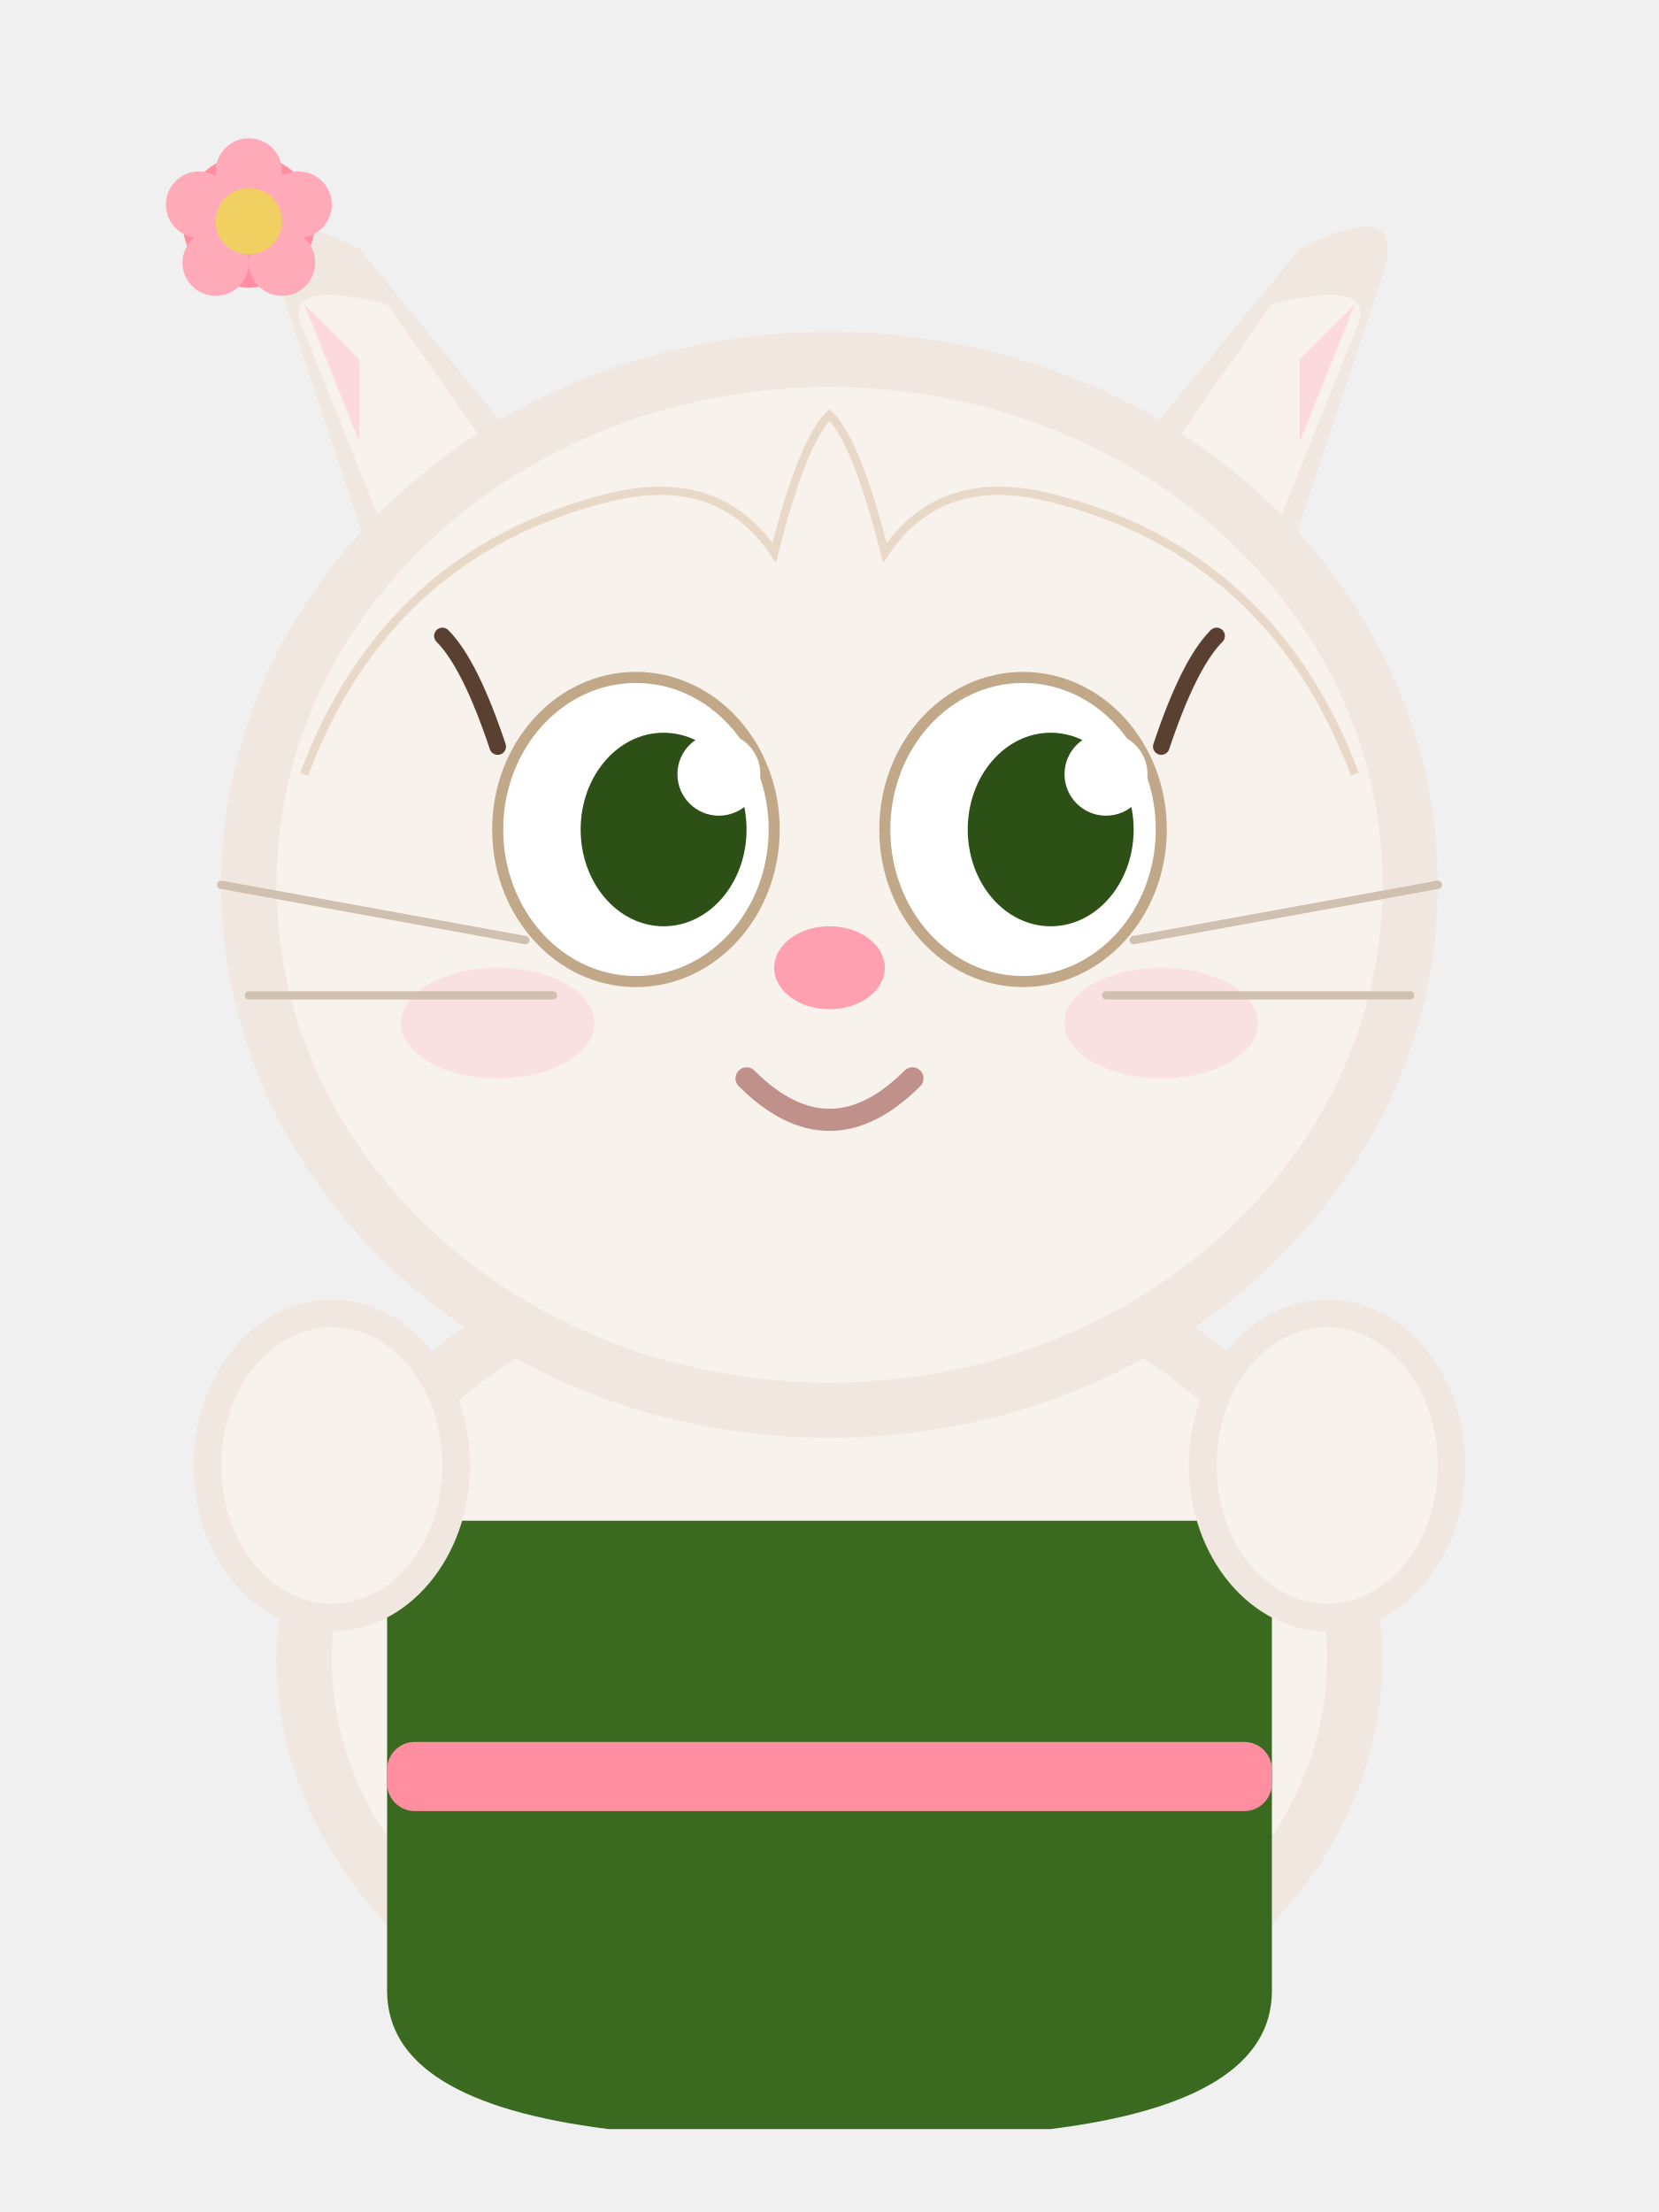
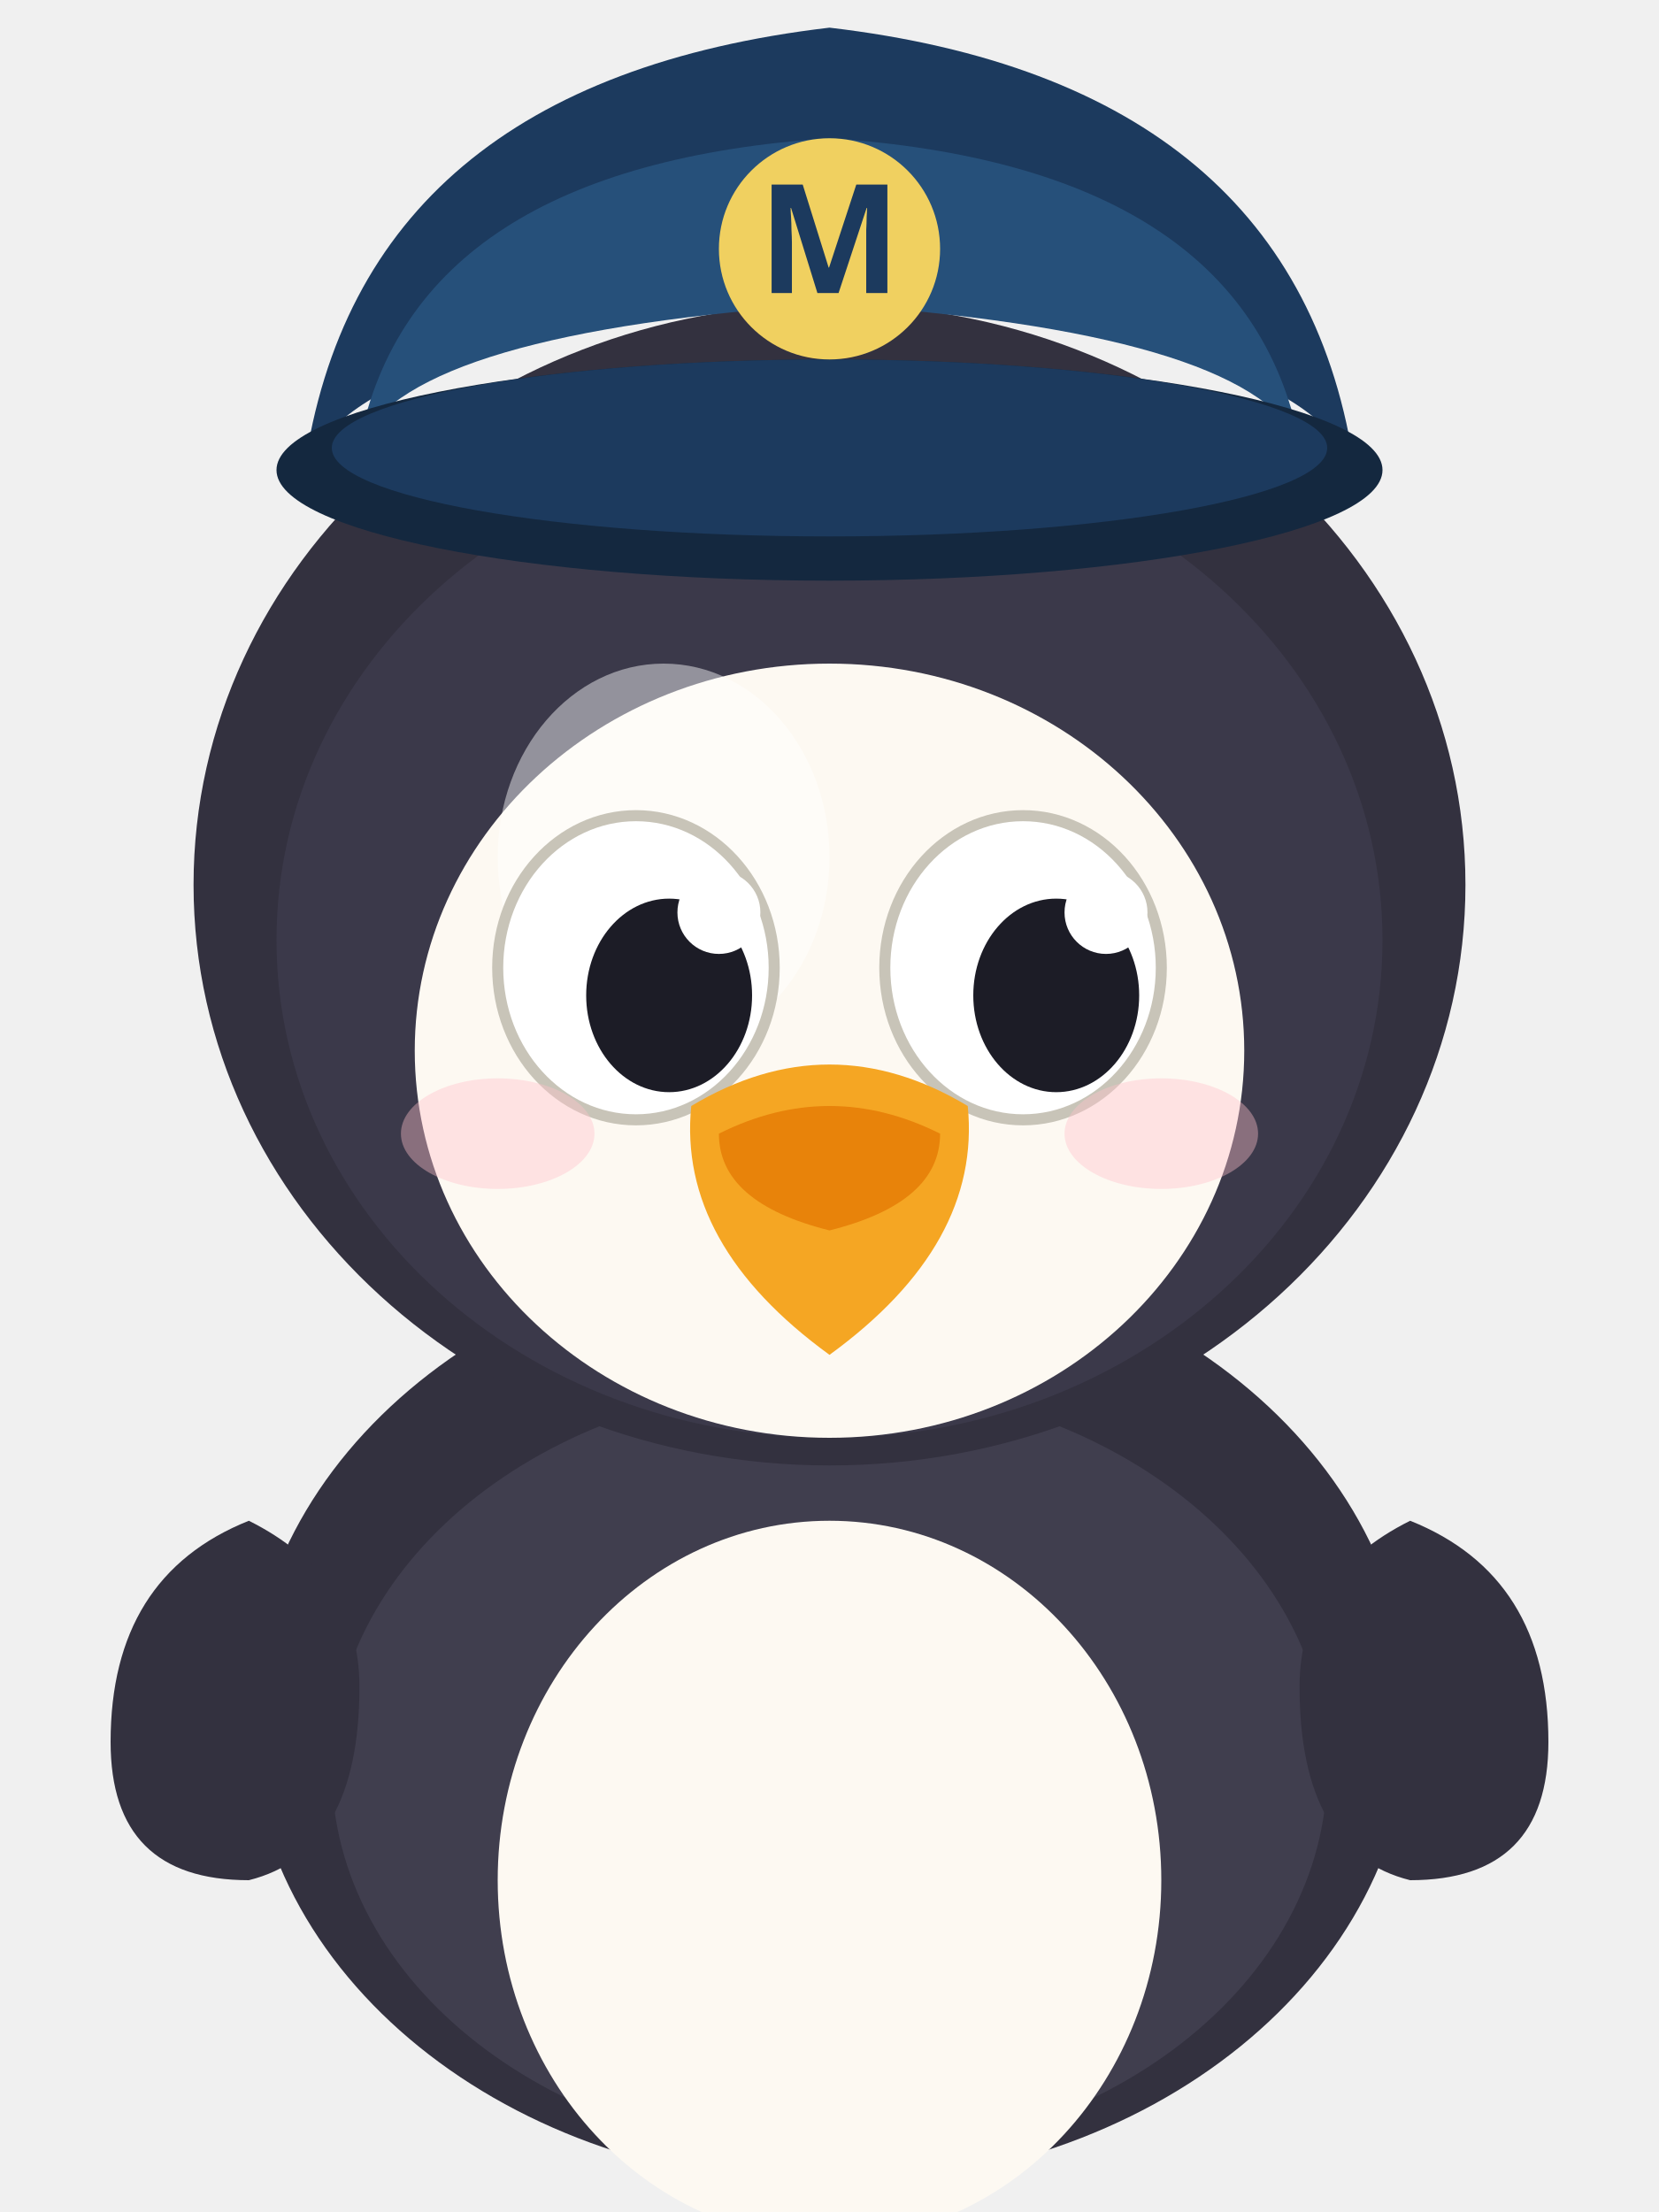
<svg xmlns="http://www.w3.org/2000/svg" viewBox="0 0 60 80">
-   <ellipse cx="30" cy="60" rx="20" ry="16" fill="#f0e8e0" />
-   <ellipse cx="30" cy="60" rx="18" ry="14" fill="#f8f2ec" />
-   <path d="M14 55 L14 72 Q14 76 22 77 L38 77 Q46 76 46 72 L46 55" fill="#3a6a20" />
-   <rect x="14" y="63" width="32" height="2.5" rx="1" fill="#ff8fa0" />
-   <path d="M16 28 L10 10 Q9 7 13 9 L22 20Z" fill="#f0e8e0" />
-   <path d="M17 27 L11 12 Q10 10 14 11 L21 21Z" fill="#f8f2ec" />
-   <path d="M13 16 L11 11 Q10 10 13 13Z" fill="#ffc0cb" opacity="0.5" />
-   <g transform="translate(9,8) scale(0.6)">
-     <circle cx="0" cy="0" r="4" fill="#ff8fa0" />
-     <circle cx="0" cy="-3" r="2" fill="#ffaab8" />
-     <circle cx="3" cy="-1" r="2" fill="#ffaab8" />
-     <circle cx="2" cy="2.5" r="2" fill="#ffaab8" />
-     <circle cx="-2" cy="2.5" r="2" fill="#ffaab8" />
-     <circle cx="-3" cy="-1" r="2" fill="#ffaab8" />
-     <circle cx="0" cy="0" r="2" fill="#f0d060" />
-   </g>
-   <path d="M44 28 L50 10 Q51 7 47 9 L38 20Z" fill="#f0e8e0" />
-   <path d="M43 27 L49 12 Q50 10 46 11 L39 21Z" fill="#f8f2ec" />
-   <path d="M47 16 L49 11 Q50 10 47 13Z" fill="#ffc0cb" opacity="0.5" />
-   <ellipse cx="30" cy="32" rx="22" ry="20" fill="#f0e8e0" />
-   <ellipse cx="30" cy="32" rx="20" ry="18" fill="#f8f2ec" />
-   <path d="M11 28 Q14 20 22 18 Q26 17 28 20 Q29 16 30 15 Q31 16 32 20 Q34 17 38 18 Q46 20 49 28" fill="#f8f2ec" stroke="#e8d8c8" stroke-width="0.3" />
-   <ellipse cx="23" cy="30" rx="5" ry="5.5" fill="white" stroke="#c0a888" stroke-width="0.4" />
-   <ellipse cx="37" cy="30" rx="5" ry="5.5" fill="white" stroke="#c0a888" stroke-width="0.4" />
-   <ellipse cx="24" cy="30" rx="3" ry="3.5" fill="#2d5016" />
-   <ellipse cx="38" cy="30" rx="3" ry="3.5" fill="#2d5016" />
-   <circle cx="26" cy="28" r="1.5" fill="white" />
-   <circle cx="40" cy="28" r="1.5" fill="white" />
-   <g stroke="#5a4030" stroke-width="0.6" stroke-linecap="round" fill="none">
-     <path d="M18 27 Q17 24 16 23" />
-     <path d="M42 27 Q43 24 44 23" />
-   </g>
-   <ellipse cx="30" cy="35" rx="2" ry="1.5" fill="#ffa0b0" />
-   <ellipse cx="18" cy="37" rx="3.5" ry="2" fill="#ffc0cb" opacity="0.35" />
-   <ellipse cx="42" cy="37" rx="3.5" ry="2" fill="#ffc0cb" opacity="0.35" />
-   <path d="M27 39 Q30 42 33 39" stroke="#c0908a" stroke-width="0.8" fill="none" stroke-linecap="round" />
-   <g stroke="#d0c0b0" stroke-width="0.3" stroke-linecap="round">
-     <line x1="8" y1="32" x2="19" y2="34" />
-     <line x1="9" y1="36" x2="20" y2="36" />
-     <line x1="52" y1="32" x2="41" y2="34" />
-     <line x1="51" y1="36" x2="40" y2="36" />
-   </g>
-   <ellipse cx="12" cy="53" rx="5" ry="6" fill="#f0e8e0" />
-   <ellipse cx="12" cy="53" rx="4" ry="5" fill="#f8f2ec" />
-   <ellipse cx="48" cy="53" rx="5" ry="6" fill="#f0e8e0" />
-   <ellipse cx="48" cy="53" rx="4" ry="5" fill="#f8f2ec" />
+   <ellipse cx="30" cy="62" rx="21" ry="17" fill="#33313f" />
+   <ellipse cx="30" cy="64" rx="18" ry="14" fill="#403e4e" />
+   <ellipse cx="30" cy="68" rx="12" ry="13" fill="#fdf9f2" />
+   <path d="M20 47 Q30 53 40 47" fill="#2d5016" />
+   <path d="M23 48 Q30 51 37 48" fill="#4a7a2e" />
+   <ellipse cx="30" cy="32" rx="23" ry="21" fill="#33313f" />
+   <ellipse cx="30" cy="34" rx="20" ry="18" fill="#3b394a" />
+   <ellipse cx="30" cy="38" rx="15" ry="14" fill="#fdf9f2" />
+   <ellipse cx="24" cy="31" rx="6" ry="7" fill="#ffffff" opacity="0.45" />
+   <path d="M11 17 Q13 3 30 1 Q47 3 49 17 Q47 12 30 11 Q13 12 11 17Z" fill="#1c3a5e" />
+   <path d="M13 16 Q15 6 30 5 Q45 6 47 16 Q45 12 30 11 Q15 12 13 16Z" fill="#26507a" />
+   <ellipse cx="30" cy="17" rx="20" ry="4" fill="#14283f" />
+   <ellipse cx="30" cy="16.2" rx="18" ry="3.2" fill="#1c3a5e" />
+   <circle cx="30" cy="9" r="4" fill="#f0d060" />
+   <text x="30" y="10.6" font-family="'Hiragino Sans', 'Yu Gothic', sans-serif" font-size="5.5" font-weight="700" fill="#1c3a5e" text-anchor="middle">M</text>
+   <ellipse cx="23" cy="35" rx="5" ry="5.5" fill="white" stroke="#c8c4b8" stroke-width="0.4" />
+   <ellipse cx="37" cy="35" rx="5" ry="5.5" fill="white" stroke="#c8c4b8" stroke-width="0.4" />
+   <ellipse cx="24.2" cy="36" rx="3" ry="3.5" fill="#1c1c26" />
+   <ellipse cx="38.2" cy="36" rx="3" ry="3.5" fill="#1c1c26" />
+   <circle cx="26" cy="33" r="1.5" fill="white" />
+   <circle cx="40" cy="33" r="1.5" fill="white" />
+   <ellipse cx="18" cy="41" rx="3.5" ry="2" fill="#ffc0cb" opacity="0.4" />
+   <ellipse cx="42" cy="41" rx="3.5" ry="2" fill="#ffc0cb" opacity="0.4" />
+   <path d="M25 40 Q30 37 35 40 Q35.5 45 30 49 Q24.5 45 25 40Z" fill="#f5a623" />
+   <path d="M26 41 Q30 39 34 41 Q34 43.5 30 44.5 Q26 43.5 26 41Z" fill="#e8830a" />
+   <path d="M9 55 Q4 57 4 63 Q4 68 9 68 Q13 67 13 61 Q13 57 9 55Z" fill="#33313f" />
+   <path d="M51 55 Q56 57 56 63 Q56 68 51 68 Q47 67 47 61 Q47 57 51 55Z" fill="#33313f" />
</svg>
